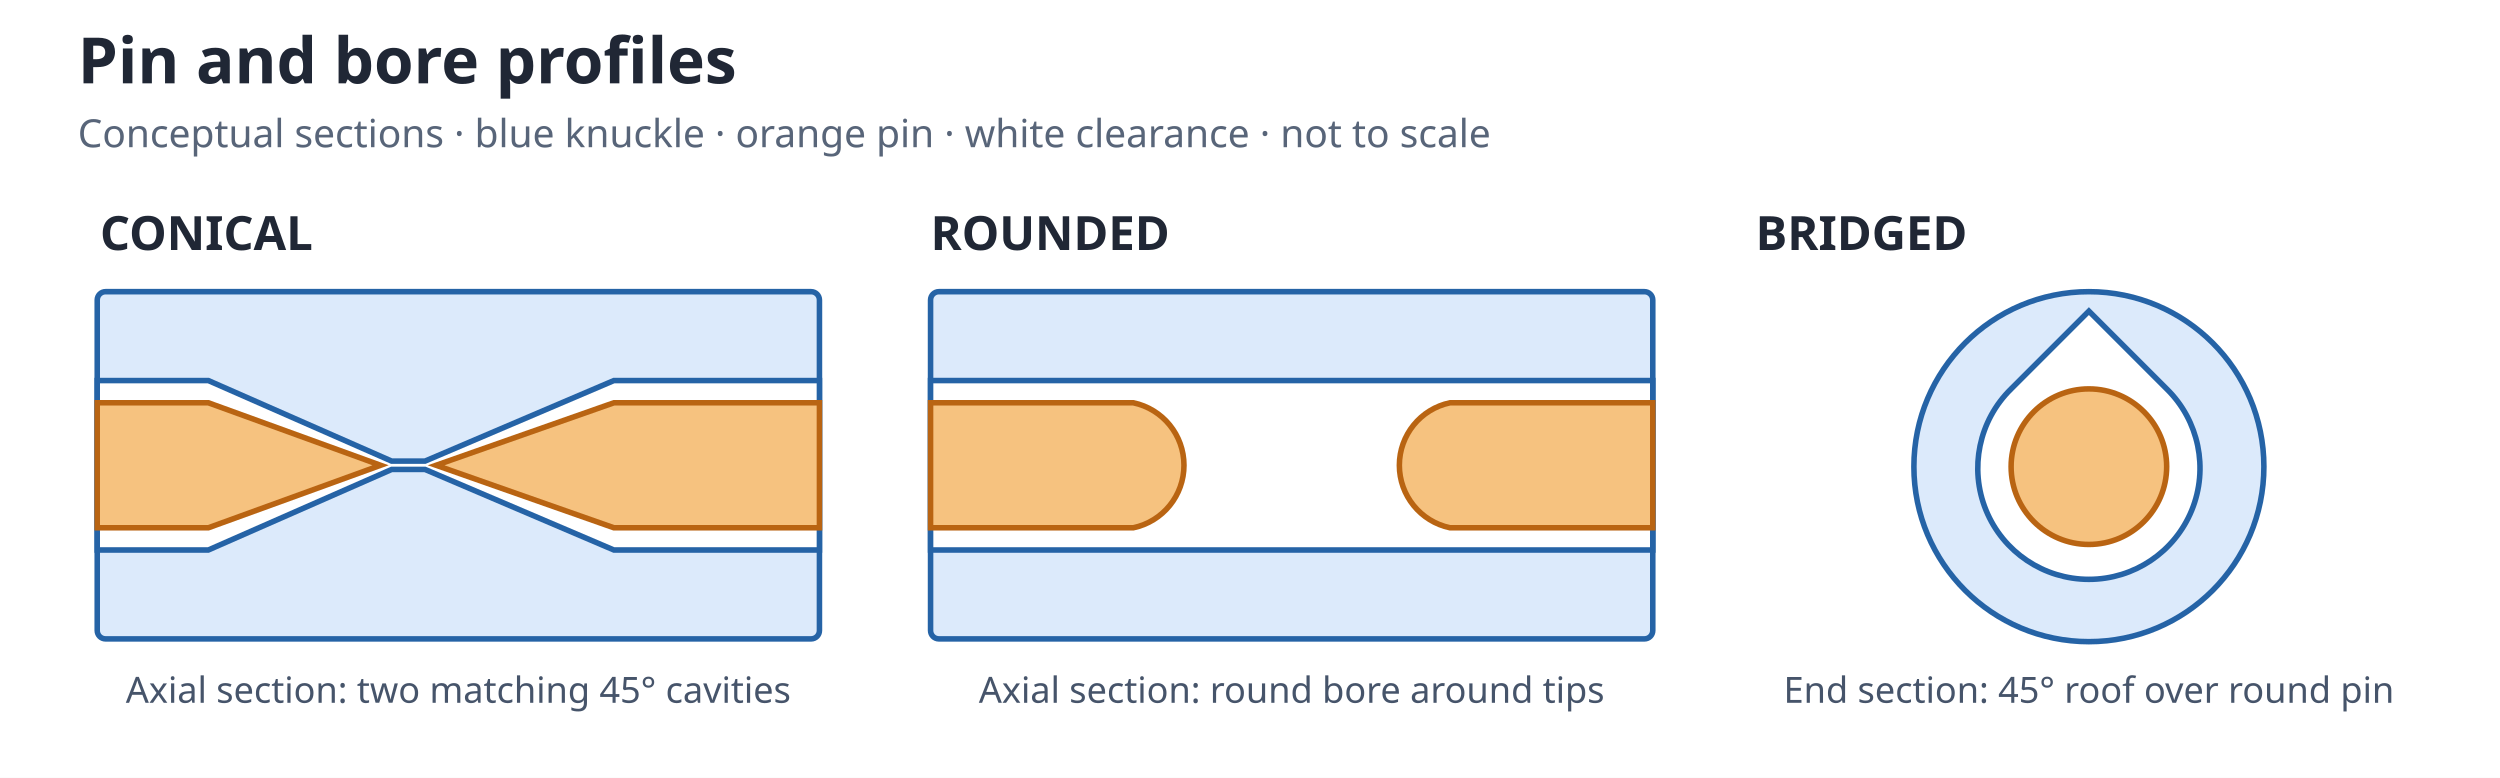
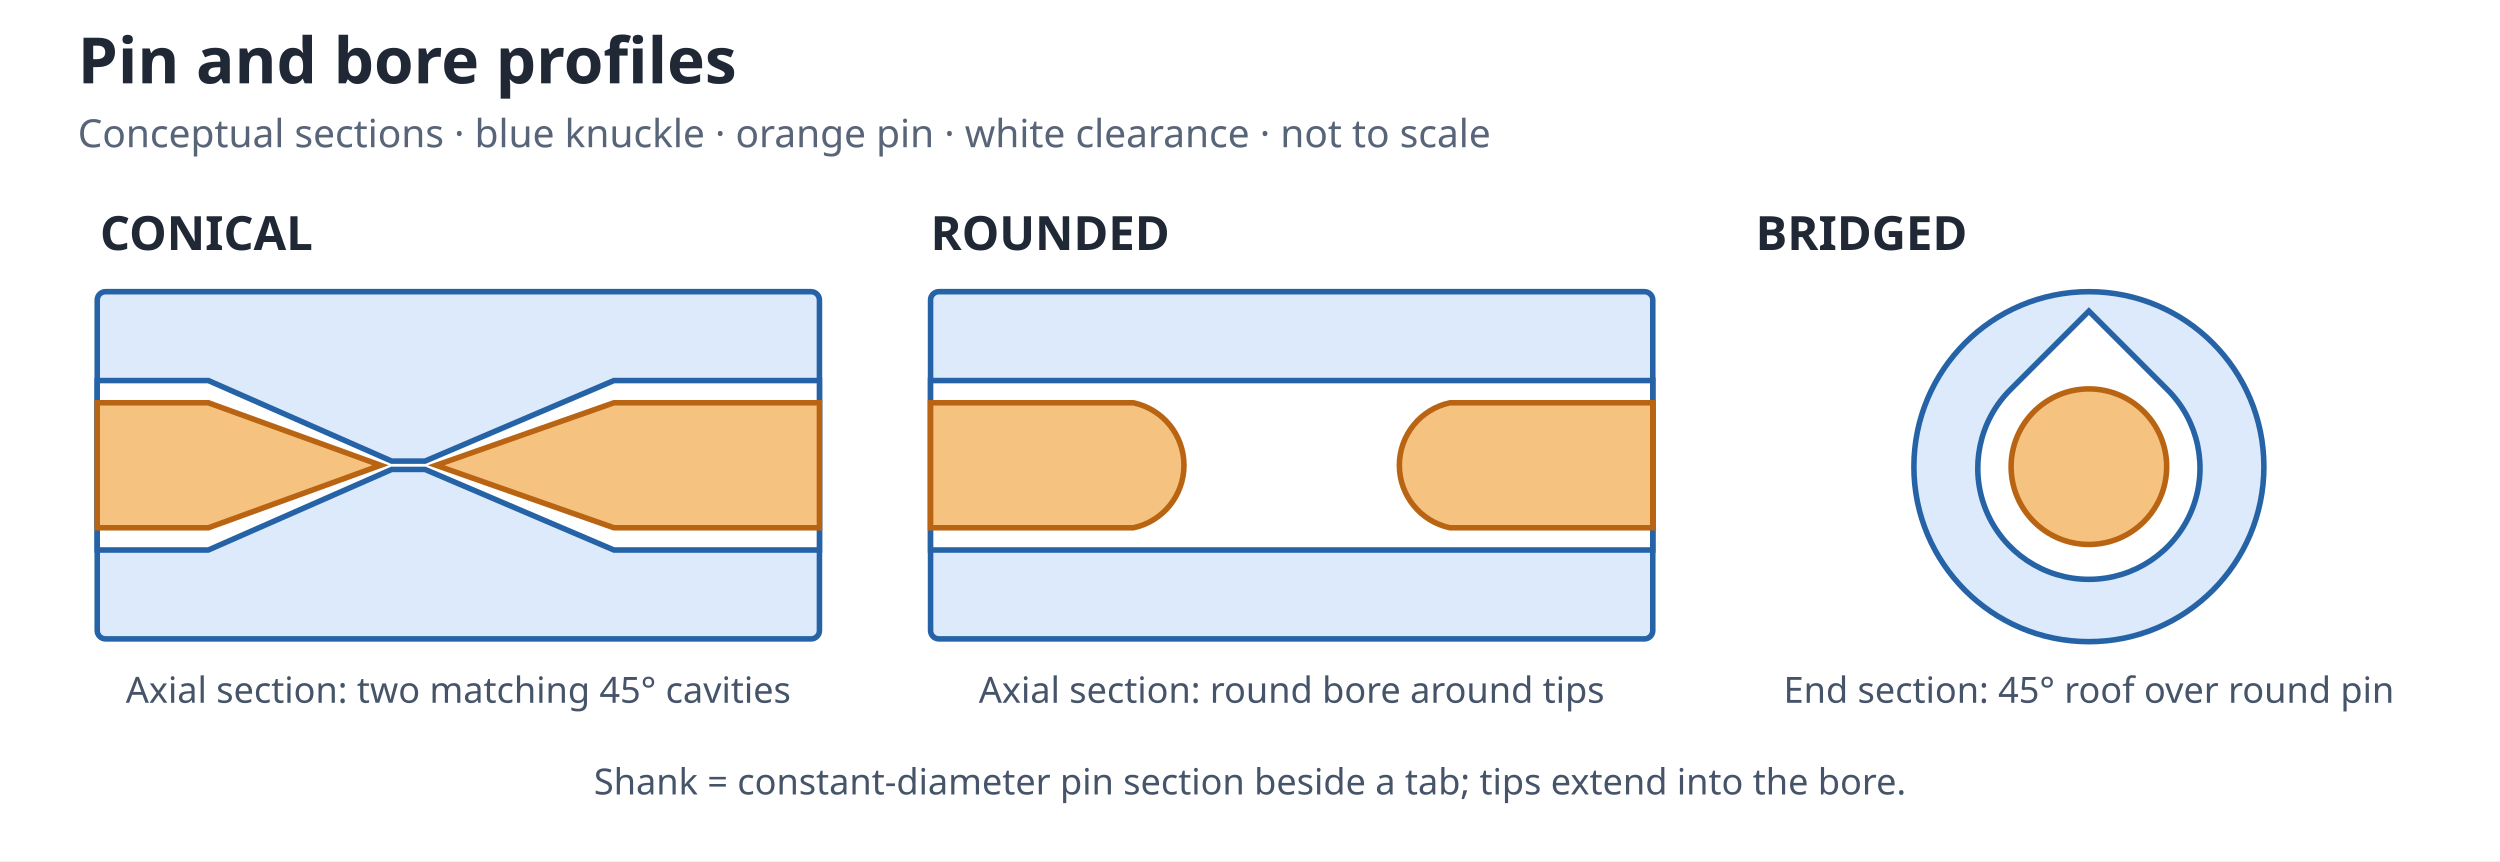
- <svg xmlns="http://www.w3.org/2000/svg" viewBox="0 0 900 280" width="900" height="280" role="img" aria-labelledby="title description">
-   <rect width="900" height="280" fill="#fff" />
+ <svg xmlns="http://www.w3.org/2000/svg" viewBox="0 0 900 310" width="900" height="310" role="img" aria-labelledby="title description">
+   <rect width="900" height="310" fill="#fff" />
  <text x="28" y="30" font-family="sans-serif" font-size="23" font-weight="600" fill="#202735">Pin and bore profiles</text>
  <text x="28" y="53" font-family="sans-serif" font-size="14" fill="#586579">Conceptual sections · blue knuckle · orange pin · white clearance · not to scale</text>
  <g font-family="sans-serif" font-size="17" font-weight="600" fill="#202735">
    <text x="36" y="90">CONICAL</text>
    <text x="335" y="90">ROUNDED</text>
    <text x="632" y="90">BRIDGED</text>
  </g>
  <g stroke="#2563a6" stroke-width="2" fill="#dceafb">
    <rect x="35" y="105" width="260" height="125" rx="3" />
    <rect x="335" y="105" width="260" height="125" rx="3" />
  </g>
  <path d="M35 137 L75 137 L141 166 L153 166 L221 137 L295 137 L295 198 L221 198 L153 169 L141 169 L75 198 L35 198 Z" fill="#fff" stroke="#2563a6" stroke-width="2" />
  <path d="M35 145 L75 145 L137 167.5 L75 190 L35 190 Z M295 145 L221 145 L157 167.5 L221 190 L295 190 Z" fill="#f6c27f" stroke="#b96412" stroke-width="2" />
  <rect x="335" y="137" width="260" height="61" fill="#fff" stroke="#2563a6" stroke-width="2" />
  <path d="M335 145 L408 145 A23 23 0 0 1 408 190 L335 190 Z M595 145 L522 145 A23 23 0 0 0 522 190 L595 190 Z" fill="#f6c27f" stroke="#b96412" stroke-width="2" />
  <circle cx="752" cy="168" r="63" fill="#dceafb" stroke="#2563a6" stroke-width="2" />
  <path d="M724 140 A40 40 0 1 0 780 140 L752 112 Z" fill="#fff" stroke="#2563a6" stroke-width="2" />
  <circle cx="752" cy="168" r="28" fill="#f6c27f" stroke="#b96412" stroke-width="2" />
  <g font-family="sans-serif" font-size="13" fill="#46546a" text-anchor="middle">
    <text x="165" y="253">Axial section: two matching 45° cavities</text>
    <text x="465" y="253">Axial section: round bore around tips</text>
    <text x="752" y="253">End section: 45° roof over round pin</text>
  </g>
+   <text x="450" y="286" font-family="sans-serif" font-size="13" fill="#46546a" text-anchor="middle">Shank = constant-diameter pin section beside a tab; tips extend into the bore.</text>
</svg>
